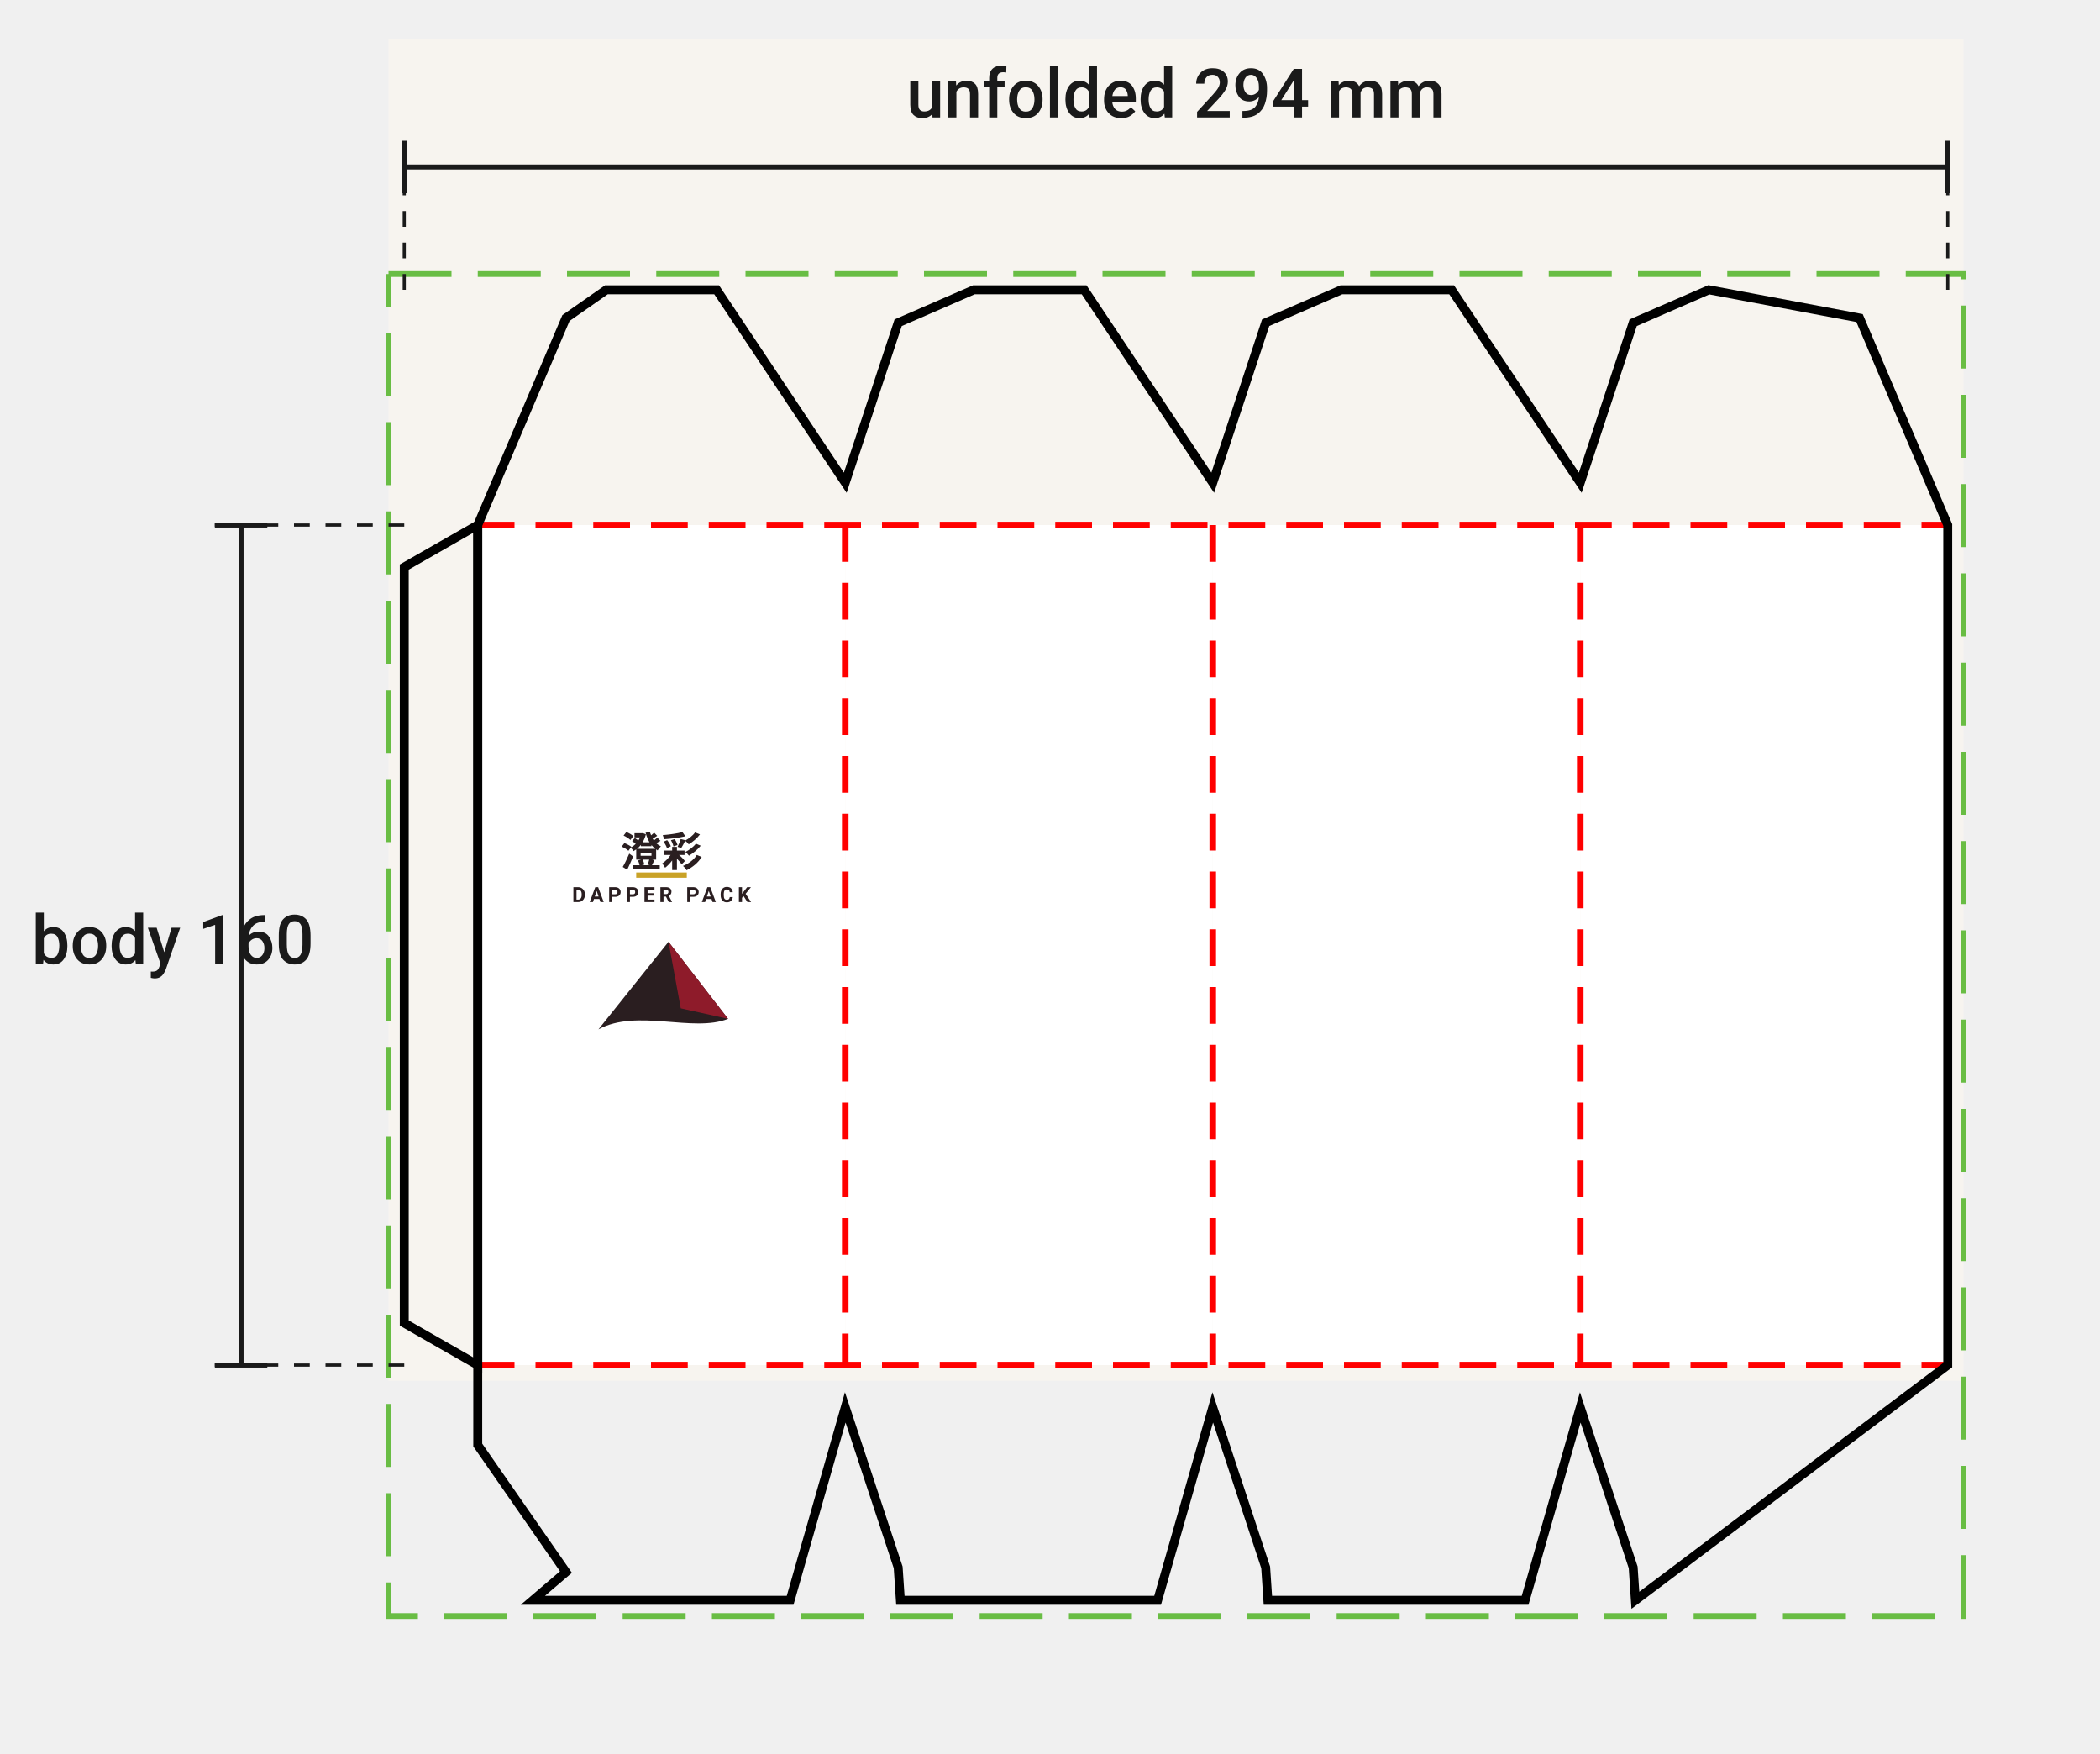
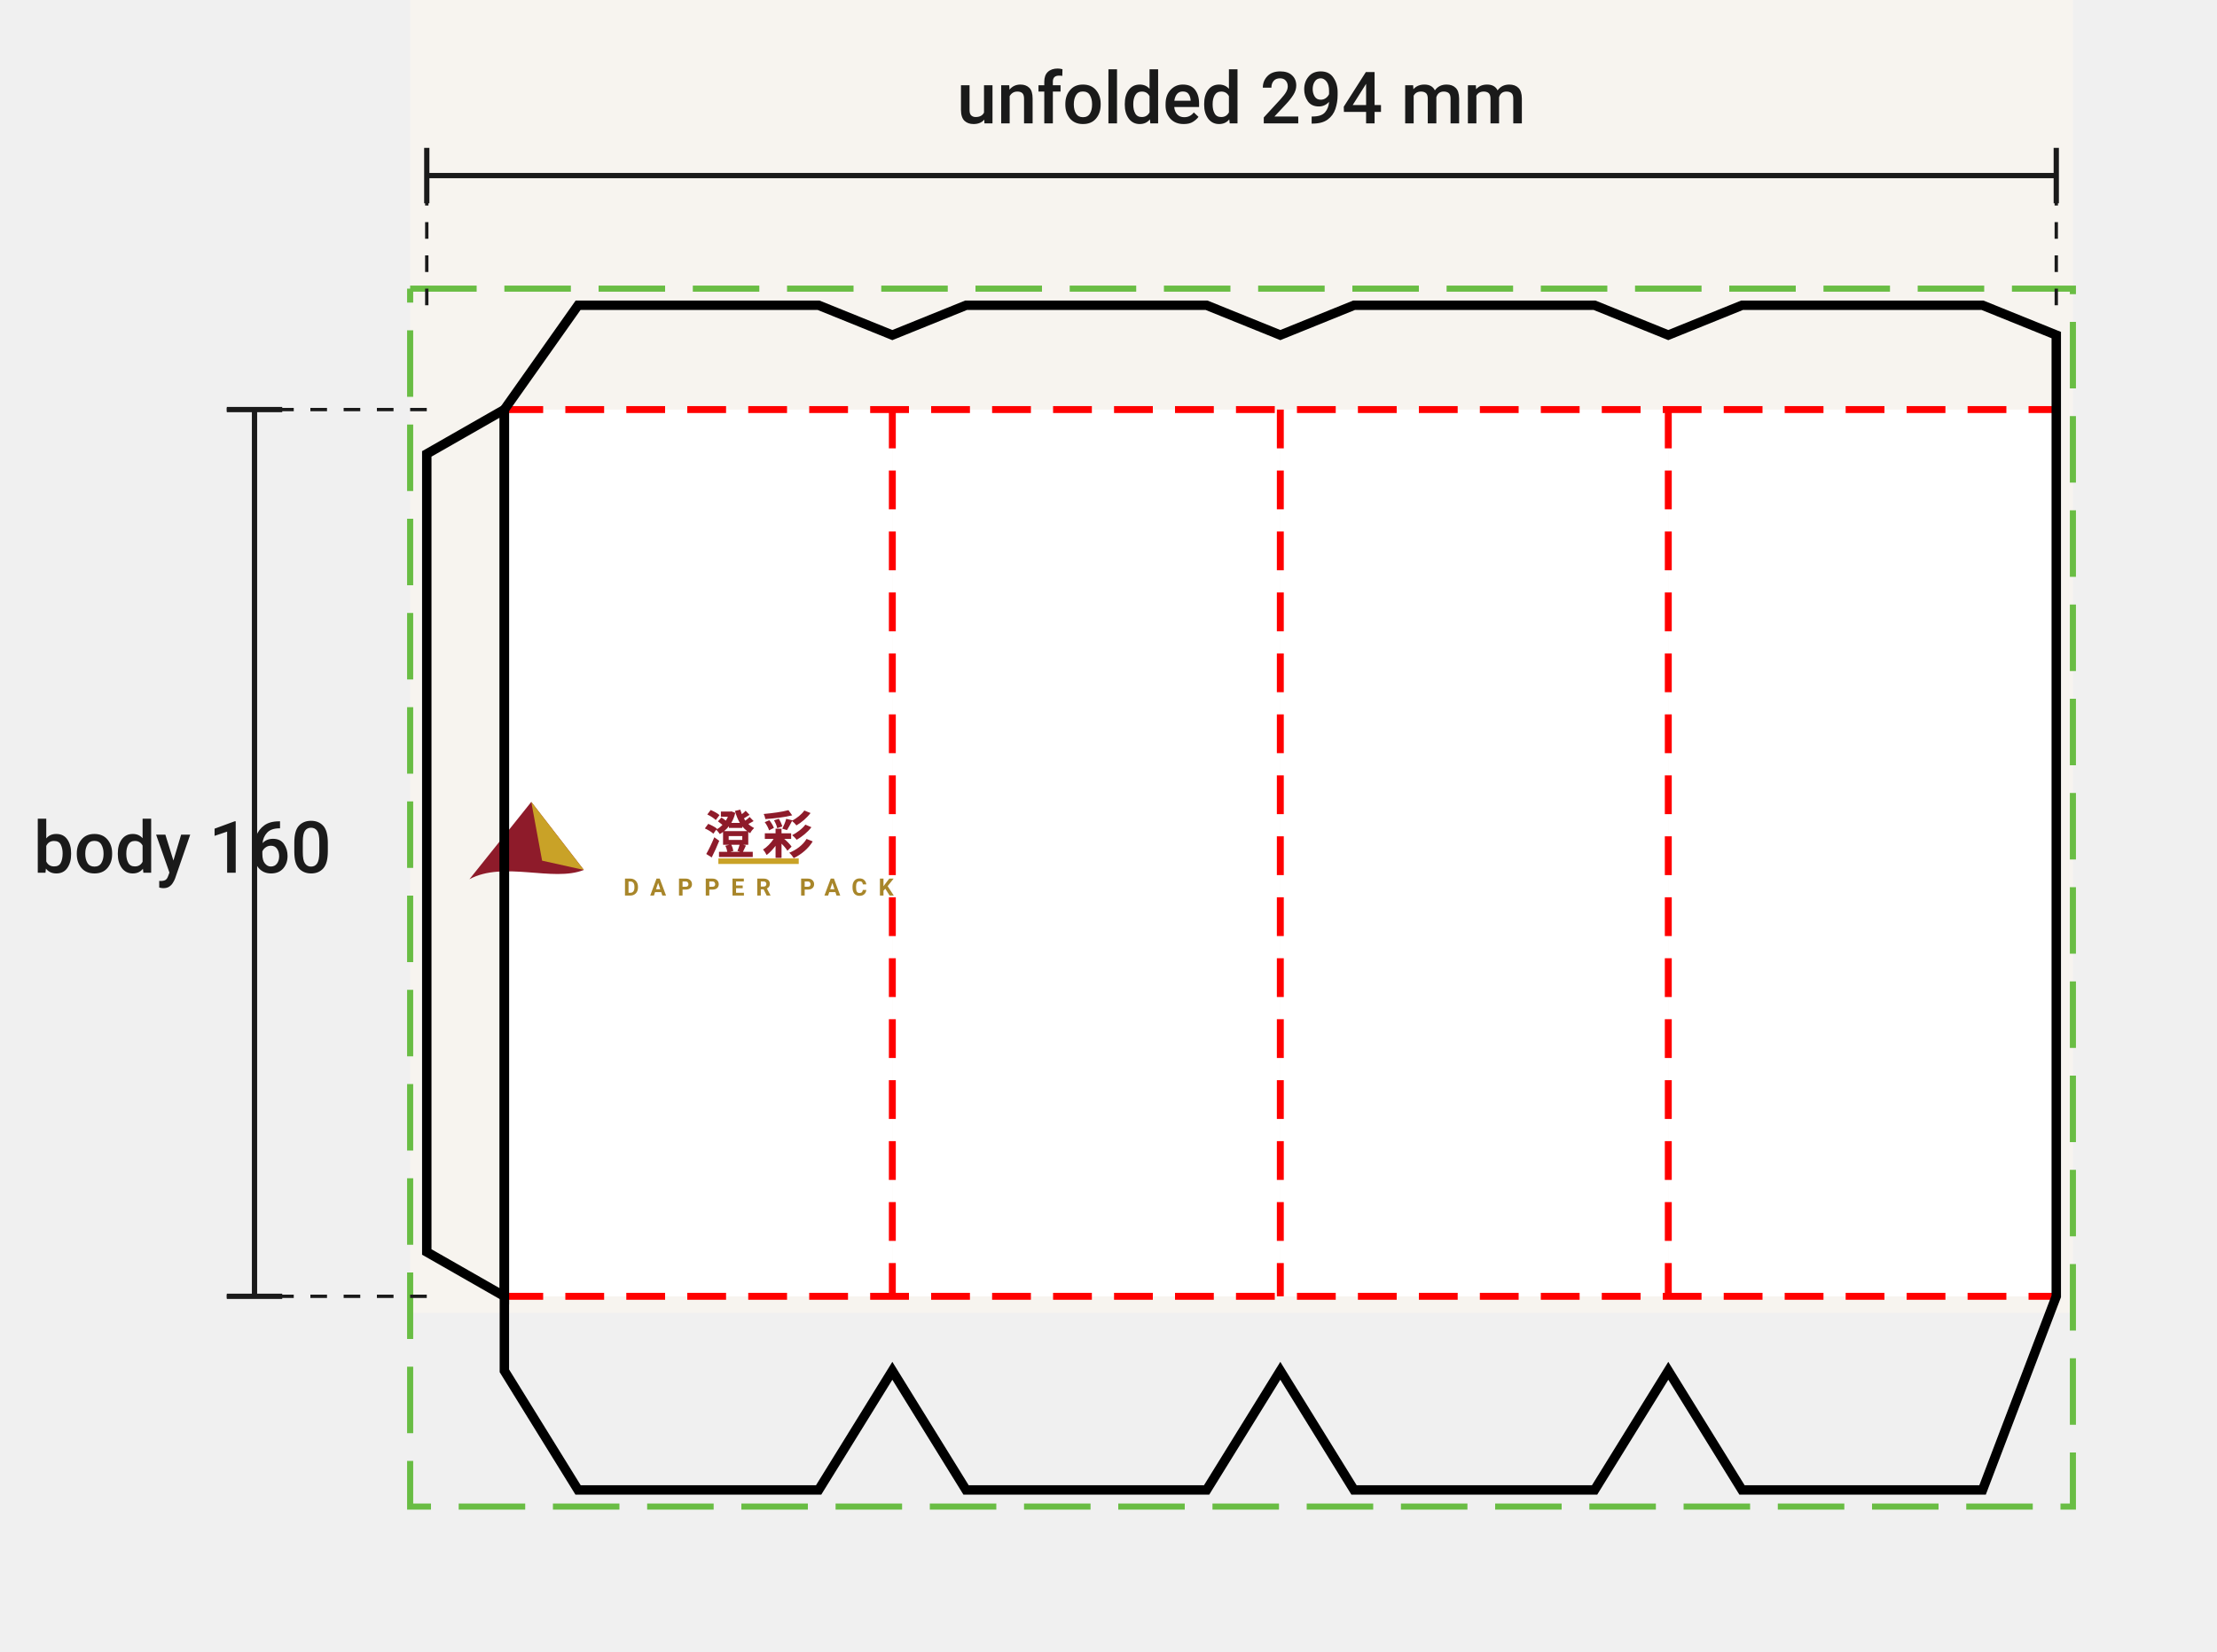
- <svg xmlns="http://www.w3.org/2000/svg" viewBox="-91.0 -55.0 400.0 333.6" width="400" height="334" role="img" aria-labelledby="tcarton-reverse dcarton-reverse">
+ <svg xmlns="http://www.w3.org/2000/svg" viewBox="-91.0 -29.0 400.0 297.8" width="400" height="298" role="img" aria-labelledby="tcarton-reverse dcarton-reverse">
  <g>
    <rect class="blank" x="-17.00" y="-47.80" width="300.00" height="255.60" fill="#F7F4EF" />
    <rect x="0.00" y="44.80" width="70.00" height="160.00" fill="#FFFFFF" />
    <rect x="70.00" y="44.80" width="70.00" height="160.00" fill="#FFFFFF" />
    <rect x="140.00" y="44.80" width="70.00" height="160.00" fill="#FFFFFF" />
    <rect x="210.00" y="44.80" width="70.00" height="160.00" fill="#FFFFFF" />
-     <g class="brand__mark" transform="translate(35.00 135.19) scale(0.1668)">
-       <path d="M -72 34 L 8 -66 L 76 22 C 36 38 -28 10 -72 34 Z" fill="#2A1E20" />
-       <path d="M 8 -66 L 76 22 L 22 10 Z" fill="#8E1B2A" />
+     <g class="brand__mark" transform="translate(3.74 124.80) scale(0.1395)">
+       <path d="M -72 34 L 8 -66 L 76 22 C 36 38 -28 10 -72 34 Z" fill="#8E1B2A" />
+       <path d="M 8 -66 L 76 22 L 22 10 Z" fill="#C9A227" />
    </g>
    <g class="wordmark">
-       <text x="35.00" y="107.12" font-family="ui-sans-serif,system-ui,-apple-system,'Segoe UI',Roboto,'Helvetica Neue',Arial,sans-serif" font-size="7.8" font-weight="600" fill="#2A1E20" text-anchor="middle" dominant-baseline="middle">澄彩</text>
-       <line x1="30.18" y1="111.48" x2="39.82" y2="111.48" stroke="#C9A227" stroke-width="1.00" />
-       <text x="35.00" y="115.52" font-family="ui-sans-serif,system-ui,-apple-system,'Segoe UI',Roboto,'Helvetica Neue',Arial,sans-serif" font-size="4.0" font-weight="600" fill="#2A1E20" letter-spacing="0.78" text-anchor="middle" dominant-baseline="middle">DAPPER PACK</text>
+       <text x="45.86" y="121.64" font-family="ui-sans-serif,system-ui,-apple-system,'Segoe UI',Roboto,'Helvetica Neue',Arial,sans-serif" font-size="9.3" font-weight="700" fill="#8E1B2A" letter-spacing="1.30" text-anchor="middle" dominant-baseline="middle">澄彩</text>
+       <line x1="38.61" y1="126.29" x2="53.11" y2="126.29" stroke="#C9A227" stroke-width="1.00" />
+       <text x="45.86" y="131.31" font-family="ui-sans-serif,system-ui,-apple-system,'Segoe UI',Roboto,'Helvetica Neue',Arial,sans-serif" font-size="4.3" font-weight="600" fill="#A8862A" letter-spacing="2.05" text-anchor="middle" dominant-baseline="middle">DAPPER PACK</text>
    </g>
    <line x1="70.00" y1="44.80" x2="70.00" y2="204.80" stroke="#FF0000" stroke-width="1.25" stroke-dasharray="7 4" />
    <line x1="140.00" y1="44.80" x2="140.00" y2="204.80" stroke="#FF0000" stroke-width="1.25" stroke-dasharray="7 4" />
    <line x1="210.00" y1="44.80" x2="210.00" y2="204.80" stroke="#FF0000" stroke-width="1.25" stroke-dasharray="7 4" />
    <line x1="0.00" y1="44.80" x2="280.00" y2="44.80" stroke="#FF0000" stroke-width="1.25" stroke-dasharray="7 4" />
    <line x1="0.00" y1="204.80" x2="280.00" y2="204.80" stroke="#FF0000" stroke-width="1.25" stroke-dasharray="7 4" />
    <line x1="0.00" y1="44.80" x2="0.00" y2="204.80" stroke="#FF0000" stroke-width="1.25" stroke-dasharray="7 4" />
-     <path d="M0.00,44.80 L16.80,5.38 L24.50,0.00 L45.50,0.00 L70.00,36.74 L70.00,36.74 L80.08,6.27 L94.50,0.00 L115.50,0.00 L140.00,36.74 L140.00,36.74 L150.08,6.27 L164.50,0.00 L185.50,0.00 L210.00,36.74 L210.00,36.74 L220.08,6.27 L234.50,0.00 L263.20,5.38 L280.00,44.80 L280.00,204.80 L220.50,249.60 L220.08,243.33 L210.00,212.86 L210.00,212.86 L199.50,249.60 L150.50,249.60 L150.08,243.33 L140.00,212.86 L140.00,212.86 L129.50,249.60 L80.50,249.60 L80.08,243.33 L70.00,212.86 L70.00,212.86 L59.50,249.60 L10.50,249.60 L16.80,244.22 L0.00,220.03 L0.00,204.80 Z" fill="none" stroke="#000000" stroke-width="1.7" stroke-linejoin="miter" />
+     <path d="M0.00,44.80 L13.30,25.98 L56.70,25.98 L70.00,31.36 L70.00,31.36 L83.30,25.98 L126.70,25.98 L140.00,31.36 L140.00,31.36 L153.30,25.98 L196.70,25.98 L210.00,31.36 L210.00,31.36 L223.30,25.98 L266.70,25.98 L280.00,31.36 L280.00,44.80 L280.00,204.80 L266.70,239.74 L223.30,239.74 L210.00,218.24 L210.00,218.24 L196.70,239.74 L153.30,239.74 L140.00,218.24 L140.00,218.24 L126.70,239.74 L83.30,239.74 L70.00,218.24 L70.00,218.24 L56.70,239.74 L13.30,239.74 L0.00,218.24 L0.00,204.80 Z" fill="none" stroke="#000000" stroke-width="1.7" stroke-linejoin="miter" />
    <path d="M0.00,44.80 L-14.00,52.80 L-14.00,196.80 L0.00,204.80 Z" fill="none" stroke="#000000" stroke-width="1.7" stroke-linejoin="miter" />
-     <path d="M-17.00,-3.00 L283.00,-3.00 L283.00,252.60 L-17.00,252.60 L-17.00,-3.00" fill="none" stroke="#69BD44" stroke-width="1.1" stroke-dasharray="12 5" />
-     <line x1="-14.00" y1="-23.40" x2="280.00" y2="-23.40" stroke="#1A1A1A" stroke-width="0.95" />
-     <line x1="-14.00" y1="0.00" x2="-14.00" y2="-28.40" stroke="#1A1A1A" stroke-width="0.6" stroke-dasharray="3 3" />
-     <line x1="-14.00" y1="-28.40" x2="-14.00" y2="-18.40" stroke="#1A1A1A" stroke-width="0.95" />
-     <line x1="280.00" y1="0.00" x2="280.00" y2="-28.40" stroke="#1A1A1A" stroke-width="0.6" stroke-dasharray="3 3" />
-     <line x1="280.00" y1="-28.40" x2="280.00" y2="-18.40" stroke="#1A1A1A" stroke-width="0.95" />
-     <text x="133.00" y="-36.40" font-family="ui-sans-serif,system-ui,-apple-system,'Segoe UI',Roboto,'Helvetica Neue',Arial,sans-serif" font-size="13" font-weight="500" fill="#1A1A1A" text-anchor="middle" dominant-baseline="middle">unfolded 294 mm</text>
+     <path d="M-17.00,22.98 L283.00,22.98 L283.00,242.74 L-17.00,242.74 L-17.00,22.98" fill="none" stroke="#69BD44" stroke-width="1.1" stroke-dasharray="12 5" />
+     <line x1="-14.00" y1="2.58" x2="280.00" y2="2.58" stroke="#1A1A1A" stroke-width="0.95" />
+     <line x1="-14.00" y1="25.98" x2="-14.00" y2="-2.42" stroke="#1A1A1A" stroke-width="0.6" stroke-dasharray="3 3" />
+     <line x1="-14.00" y1="-2.42" x2="-14.00" y2="7.58" stroke="#1A1A1A" stroke-width="0.95" />
+     <line x1="280.00" y1="25.98" x2="280.00" y2="-2.42" stroke="#1A1A1A" stroke-width="0.6" stroke-dasharray="3 3" />
+     <line x1="280.00" y1="-2.42" x2="280.00" y2="7.58" stroke="#1A1A1A" stroke-width="0.95" />
+     <text x="133.00" y="-10.42" font-family="ui-sans-serif,system-ui,-apple-system,'Segoe UI',Roboto,'Helvetica Neue',Arial,sans-serif" font-size="13" font-weight="500" fill="#1A1A1A" text-anchor="middle" dominant-baseline="middle">unfolded 294 mm</text>
    <line x1="-45.08" y1="44.80" x2="-45.08" y2="204.80" stroke="#1A1A1A" stroke-width="0.95" />
    <line x1="-14.00" y1="44.80" x2="-50.08" y2="44.80" stroke="#1A1A1A" stroke-width="0.6" stroke-dasharray="3 3" />
    <line x1="-50.08" y1="44.80" x2="-40.08" y2="44.80" stroke="#1A1A1A" stroke-width="0.95" />
    <line x1="-14.00" y1="204.80" x2="-50.08" y2="204.80" stroke="#1A1A1A" stroke-width="0.6" stroke-dasharray="3 3" />
    <line x1="-50.08" y1="204.80" x2="-40.08" y2="204.80" stroke="#1A1A1A" stroke-width="0.95" />
    <text x="-58.08" y="124.80" font-family="ui-sans-serif,system-ui,-apple-system,'Segoe UI',Roboto,'Helvetica Neue',Arial,sans-serif" font-size="13" font-weight="500" fill="#1A1A1A" text-anchor="middle" dominant-baseline="middle">body 160</text>
  </g>
</svg>
